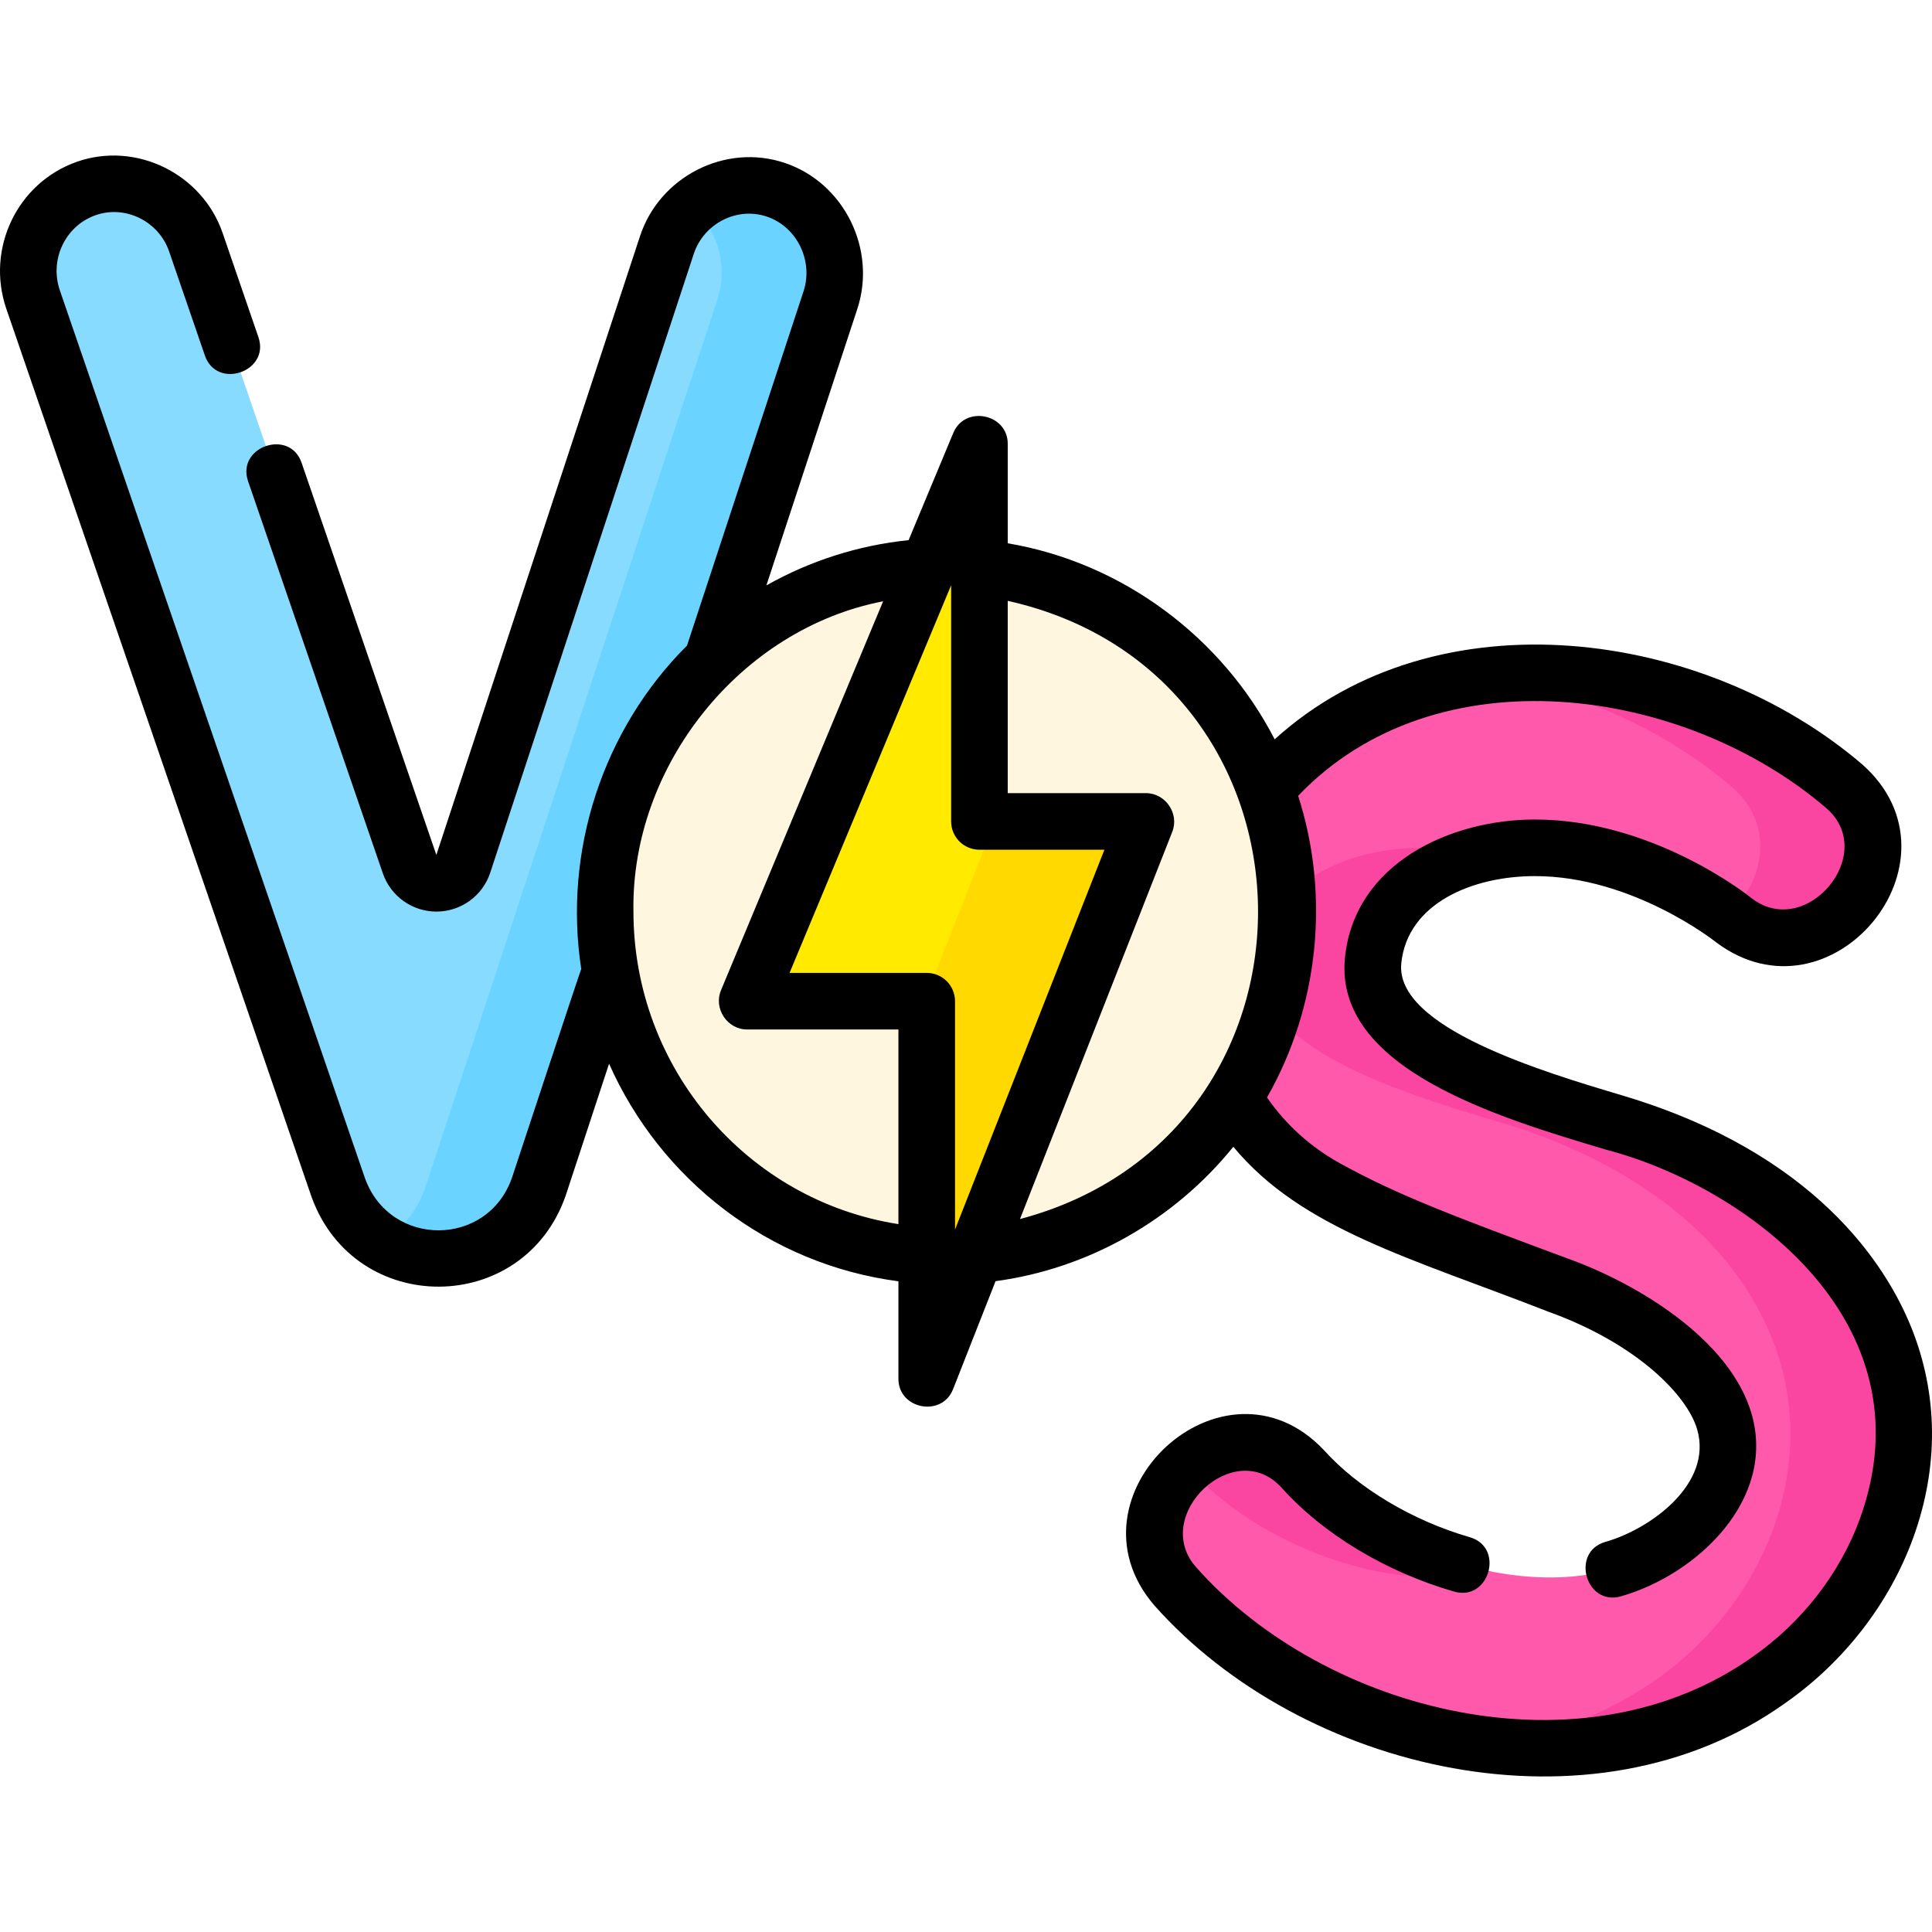
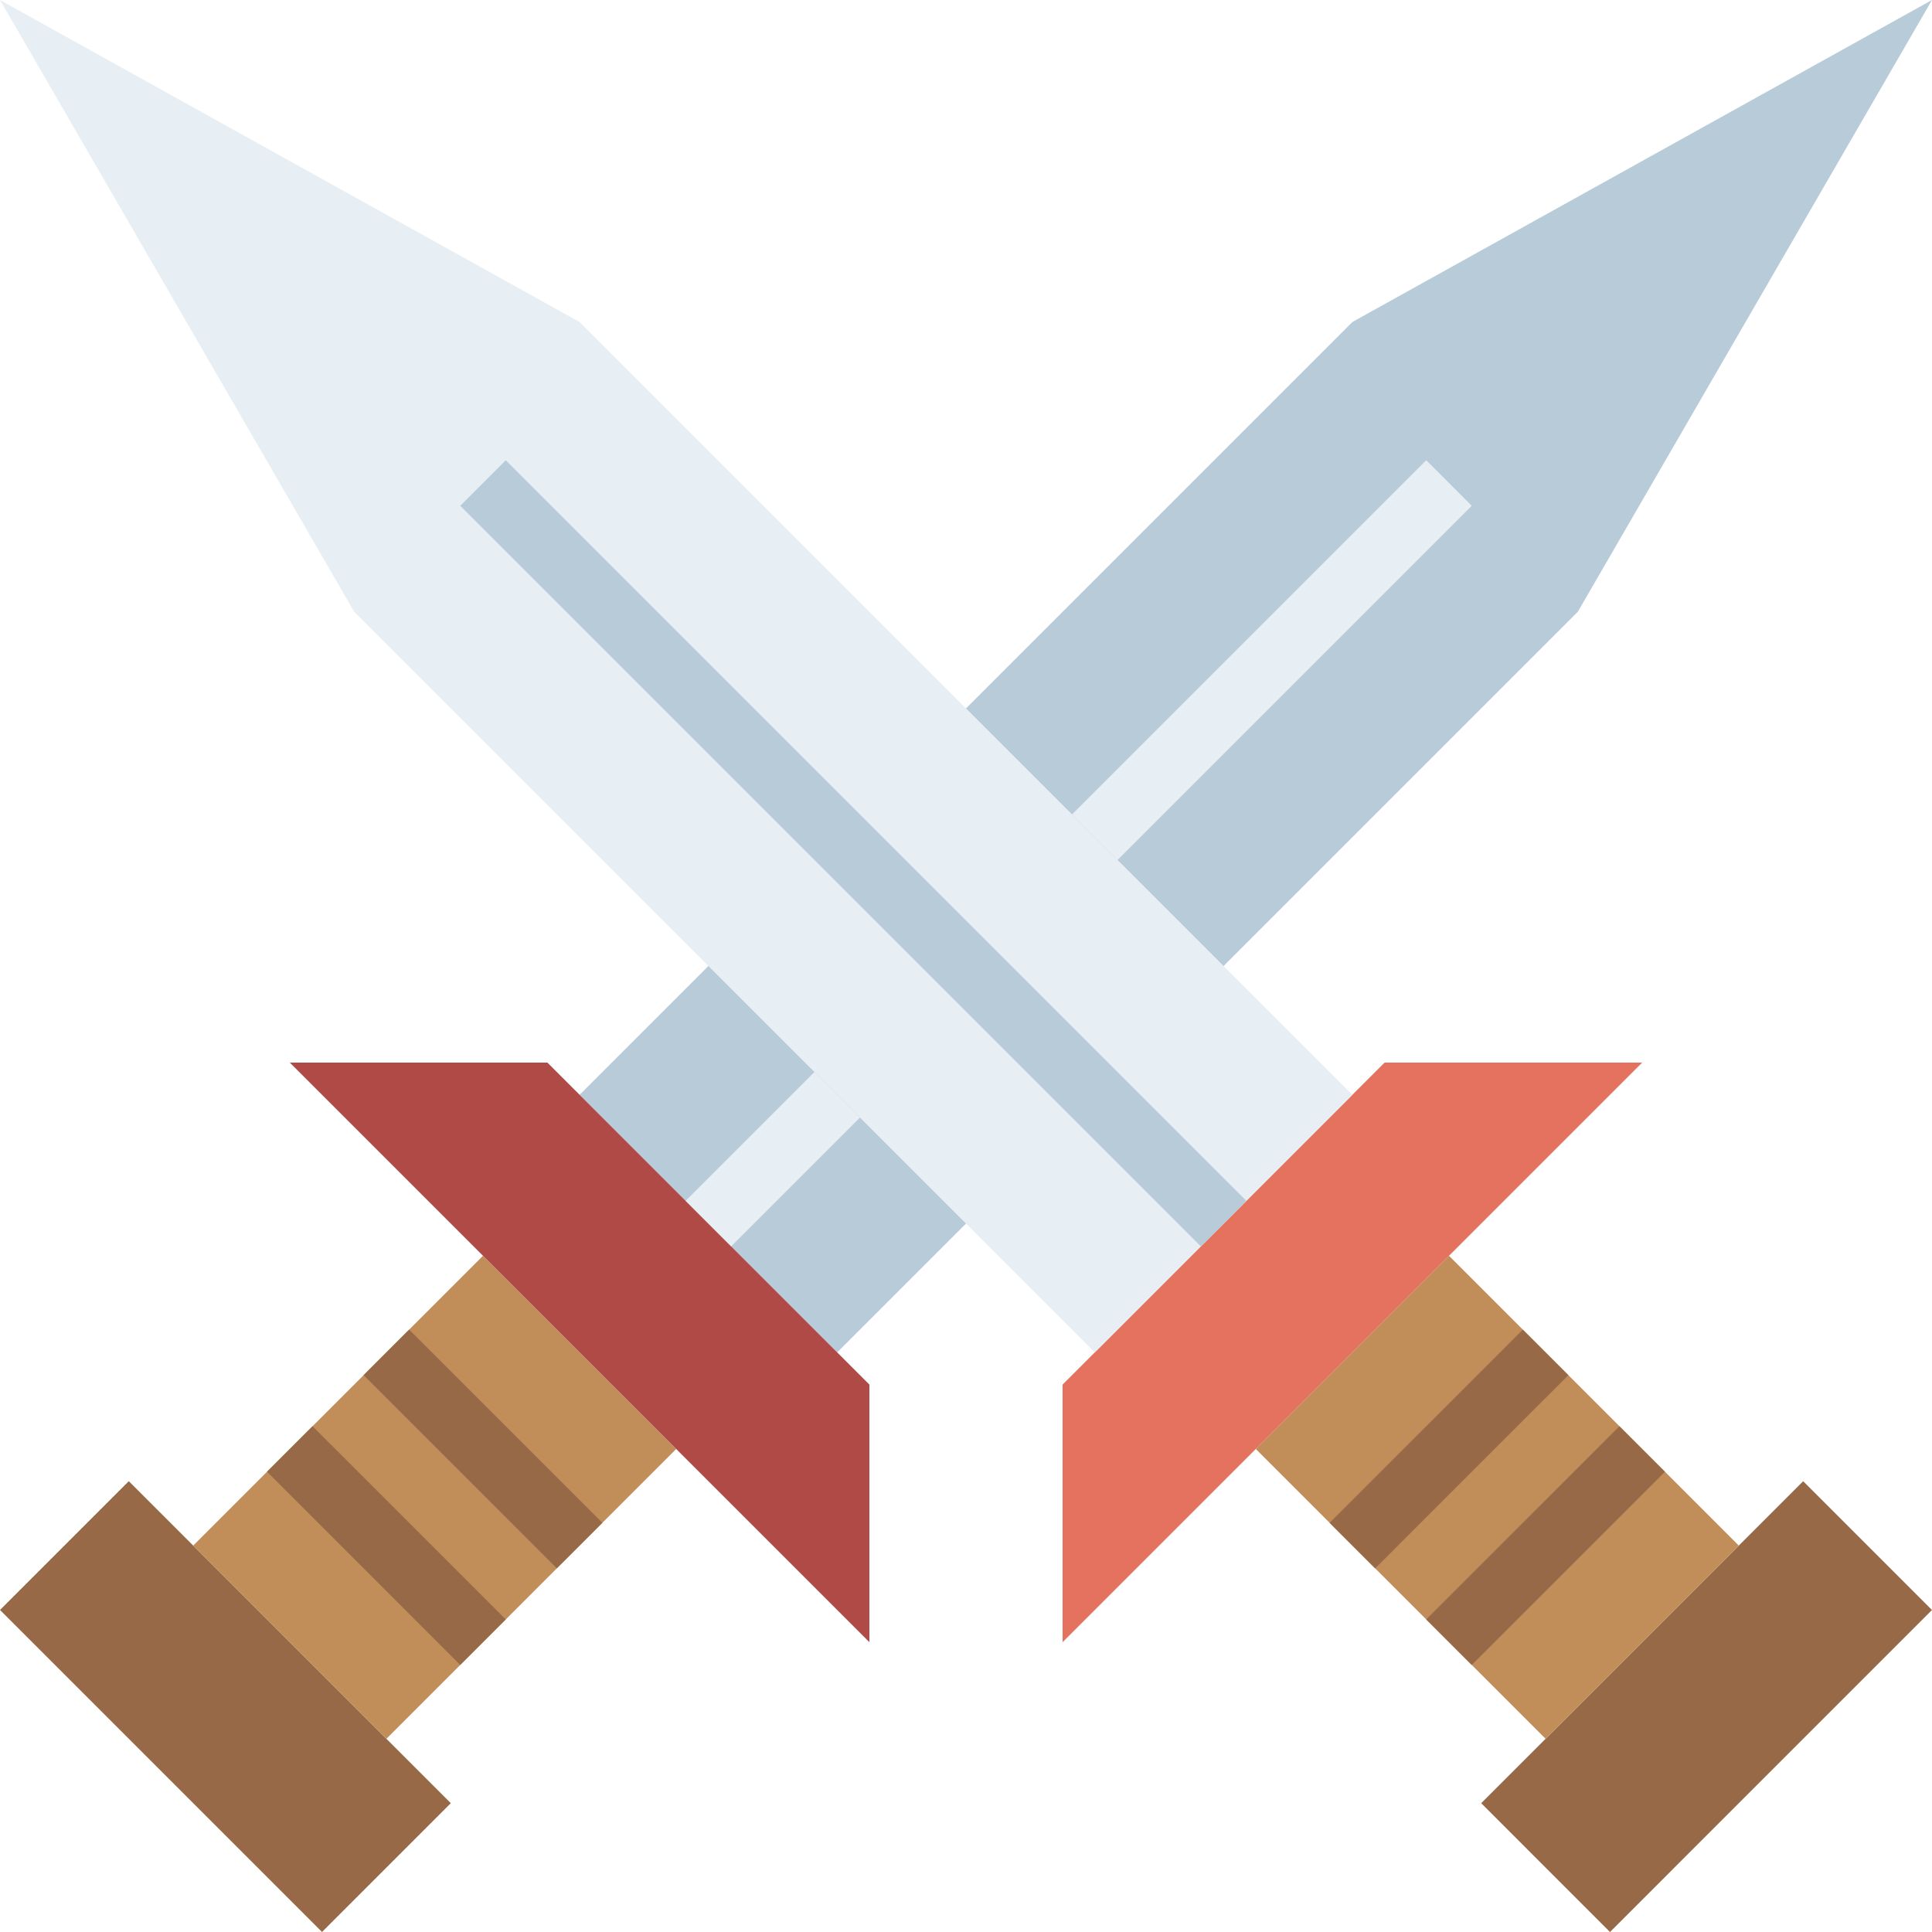
- <svg xmlns="http://www.w3.org/2000/svg" id="Layer_1" enable-background="new 0 0 512.029 512.029" height="512" viewBox="0 0 512.029 512.029" width="512">
-   <g>
-     <g>
-       <g>
-         <path d="m116.183 333.667c-11.888 0-22.554-7.616-26.542-18.952l-80.871-235.314c-4.144-12.06 2.18-25.273 14.098-29.452 2.419-.845 4.935-1.275 7.472-1.275 9.712 0 18.382 6.24 21.573 15.528l56.639 164.807c1.046 3.044 3.904 5.086 7.112 5.086h.05c3.228-.022 6.083-2.107 7.093-5.18l53.934-163.978c3.113-9.465 11.819-15.824 21.668-15.824 2.441 0 4.859.396 7.186 1.177 5.79 1.944 10.486 6.052 13.226 11.569 2.745 5.533 3.194 11.815 1.261 17.688l-77.274 234.938c-3.824 11.364-14.442 19.09-26.409 19.184h-.216z" fill="#87dbff" />
-         <g>
-           <path d="m218.821 61.857c-2.739-5.517-7.436-9.625-13.226-11.569-2.327-.782-4.745-1.177-7.186-1.177-5.657 0-10.931 2.106-14.991 5.686 2.209 1.948 4.046 4.33 5.402 7.06 2.745 5.533 3.194 11.815 1.261 17.688l-77.274 234.938c-2.106 6.259-6.28 11.404-11.599 14.789 4.395 2.798 9.553 4.395 14.974 4.395h.216c11.967-.094 22.585-7.82 26.409-19.184l77.274-234.938c1.933-5.873 1.485-12.155-1.26-17.688z" fill="#6bd3ff" />
-         </g>
-         <path d="m410.757 463.391c-38.024 0-75.136-16.062-99.276-42.967-19.105-21.293 14.54-52.58 33.813-31.096 24.204 26.975 80.704 43.207 106.205 10.657 21.422-27.343-15.5-51.102-38.624-59.417-30.068-11.172-45.171-16.784-61.262-25.635-23.244-12.787-35.939-37.767-33.131-65.192 3.172-30.973 25.383-57.12 56.585-66.613 38.625-11.754 83.166-.7 113.677 25.219 21.809 18.512-6.841 53.131-29.336 35.453-.972-.781-24.119-19.111-52.621-19.111-19.818 0-40.76 9.221-42.869 29.82-2.381 23.237 37.559 35.146 63.988 43.027 29.702 8.856 59.507 26.934 71.651 57.006 13.549 33.551-2.093 70.657-30.695 90.649-16.793 11.737-37.428 18.2-58.105 18.2z" fill="#ff59ac" />
-         <g fill="#fa46a0">
-           <path d="m458.744 208.349c12.222 10.375 8.595 25.806-.913 34.258.898.657 1.446 1.09 1.577 1.195 22.495 17.678 51.145-16.941 29.336-35.453-26.02-22.104-62.24-33.383-96.297-28.939 24.288 3.051 47.855 13.273 66.297 28.939z" />
-           <path d="m499.557 354.544c-12.144-30.072-41.949-48.15-71.651-57.006-26.429-7.88-66.369-19.789-63.988-43.027 1.589-15.522 13.872-24.58 28.308-28.104-4.881-1.063-10.065-1.716-15.439-1.716-19.818 0-40.76 9.221-42.869 29.82-2.381 23.237 37.559 35.146 63.988 43.027 29.702 8.856 59.507 26.934 71.651 57.006 13.549 33.551-2.093 70.657-30.695 90.649-13.035 9.11-28.387 15.025-44.275 17.224 5.349.638 10.75.975 16.17.975 20.677 0 41.312-6.463 58.104-18.199 28.603-19.992 44.245-57.098 30.696-90.649z" />
-           <path d="m345.294 389.329c-9.467-10.553-22.398-8.369-30.845-.896.284.289.567.586.845.896 17.631 19.649 52.394 33.591 79.833 27.139-19.38-3.847-38.283-14.267-49.833-27.139z" />
-         </g>
-       </g>
-       <g>
-         <g>
-           <ellipse cx="250.854" cy="241.521" fill="#fff6e0" rx="90.477" ry="91.384" />
-           <g>
-             <g>
-               <path d="m259.576 117.608-61.574 147.732h47.603v100.094l58.101-147.733h-44.13z" fill="#ffea00" />
-             </g>
-           </g>
-           <g>
-             <path d="m303.706 217.701h-40l-18.736 47.639h.635v100.094z" fill="#ffd900" />
-           </g>
-         </g>
-       </g>
-     </g>
-     <path d="m506.511 351.735c-6.616-16.384-25.349-46.146-76.468-61.387-21.113-6.295-60.412-18.014-58.664-35.074 1.633-15.946 18.96-23.084 35.408-23.084 25.883 0 47.707 17.284 47.985 17.508 30.49 22.938 67.477-21.59 38.827-47.065-41.941-35.929-112.706-45.76-155.779-6.693-14.014-27.205-40.529-46.867-70.744-51.953v-26.38c0-7.961-11.344-10.273-14.423-2.886l-11.849 28.43c-13.362 1.376-26.159 5.491-37.692 11.995l24.095-73.258c5.188-15.774-3.452-33.413-19.225-38.711-15.806-5.304-33.185 3.664-38.365 19.414l-53.972 163.979-35.716-103.924c-3.144-9.148-17.329-4.272-14.186 4.875l35.716 103.925c2.095 6.104 7.863 10.193 14.308 10.148 6.455-.045 12.147-4.199 14.166-10.337l53.934-163.979c2.614-7.947 11.329-12.569 19.341-9.881 8.059 2.707 12.392 11.773 9.75 19.804l-30.883 93.896c-22.36 22.258-32.835 54.544-28.029 85.707-.249.434-18.345 55.286-18.345 55.286-6.46 18.577-32.296 18.633-38.967.188l-80.871-235.315c-2.809-8.174 1.447-17.117 9.477-19.934 7.971-2.784 16.759 1.688 19.48 9.609l9.482 27.591c3.144 9.147 17.329 4.273 14.186-4.875l-9.482-27.591c-5.388-15.681-22.898-24.382-38.62-18.893-15.796 5.541-24.189 23.022-18.709 38.968l80.889 235.366c11.537 31.896 56.237 31.676 67.367-.378l11.482-34.911c13.614 30.641 42.249 53.146 76.69 57.66v25.859c0 8.055 11.524 10.262 14.479 2.745l11.263-28.637c24.665-3.302 47.397-16.273 63.014-35.617 18.135 21.864 47.116 29.474 83.476 43.702 23.352 8.397 36.828 22.083 39.468 31.246 4.148 14.388-12.396 26.377-24.324 29.765-9.31 2.644-5.24 17.08 4.098 14.43 20.14-5.721 41.186-25.625 34.641-48.348-5.612-19.479-29.799-34.373-48.749-41.188-29.721-11.043-44.639-16.586-60.242-25.169-7.818-4.301-14.469-10.304-19.441-17.509 13.758-24.085 16.752-53.544 8.251-79.938 36.674-38.46 102.232-29.021 139.852 3.151 14.221 12.071-5.256 35.306-19.787 23.888-1.056-.848-26.215-20.764-57.316-20.764-22.551 0-47.782 11.68-50.33 36.556-3.015 29.414 40.503 42.391 69.306 50.979 36.349 9.508 86.112 45.177 67.202 97.671-5.263 14.512-15.35 27.528-28.4 36.649-45.03 32.063-113.263 14.93-147.503-23.629-12.293-13.701 10.129-35.038 22.649-21.078 11.003 12.263 27.649 22.276 45.672 27.475 9.292 2.681 13.451-11.733 4.156-14.412-15.168-4.375-29.622-13.003-38.663-23.079-26.613-28.19-69.92 12.081-44.979 41.112 39.078 44.104 116.278 62.384 167.26 25.906 15.559-10.875 27.602-26.44 33.908-43.829 6.801-18.751 6.609-38.037-.555-55.777zm-253.406-25.864v-60.531c0-4.143-3.358-7.5-7.5-7.5h-36.351l42.822-102.743v62.604c0 4.143 3.358 7.5 7.5 7.5h33.121zm-85.228-84.35c-.64-38.63 28.376-74.87 66.172-82.163l-42.97 103.096c-2.021 4.85 1.667 10.386 6.923 10.386h40.103v51.583c-39.968-6.22-70.228-41.194-70.228-82.902zm102.442 81.563 40.366-102.638c1.901-4.832-1.802-10.245-6.979-10.245h-36.63v-50.963c86.718 19.381 89.056 141.051 3.243 163.846z" />
+ <svg xmlns="http://www.w3.org/2000/svg" height="480pt" viewBox="0 0 480 480.002" width="480pt">
+   <path d="m208 336 184-184 88-152-144 80-192 192" fill="#b8cbd9" />
+   <path d="m368 448 79.996-79.996 32 32-79.996 80zm0 0" fill="#976947" />
+   <path d="m312 360 72 72 48-48-72-72" fill="#c18e59" />
+   <path d="m264 408 144-144h-64l-80 80zm0 0" fill="#e4725f" />
+   <path d="m272 336-184-184-88-152 144 80 192 192" fill="#e8eff4" />
+   <path d="m0 399.996 32-32 80 79.996-32 32.004zm0 0" fill="#976947" />
+   <path d="m168 360-72 72-48-48 72-72" fill="#c18e59" />
+   <path d="m216 408-144-144h64l80 80zm0 0" fill="#af4a47" />
+   <g fill="#976947">
+     <path d="m354.336 402.344 48-47.996 11.312 11.312-47.996 48zm0 0" />
+     <path d="m330.336 378.344 48-47.996 11.312 11.312-47.996 48zm0 0" />
+     <path d="m66.34 365.652 11.312-11.312 48 47.996-11.316 11.316zm0 0" />
+     <path d="m90.34 341.652 11.312-11.312 48 47.996-11.316 11.316zm0 0" />
  </g>
+   <path d="m114.344 125.66 11.316-11.312 183.996 183.996-11.312 11.316zm0 0" fill="#b8cbd9" />
+   <path d="m170.344 298.34 32-32 11.312 11.312-32 32zm0 0" fill="#e8eff4" />
+   <path d="m266.344 202.344 87.996-88 11.312 11.316-87.996 87.996zm0 0" fill="#e8eff4" />
</svg>
